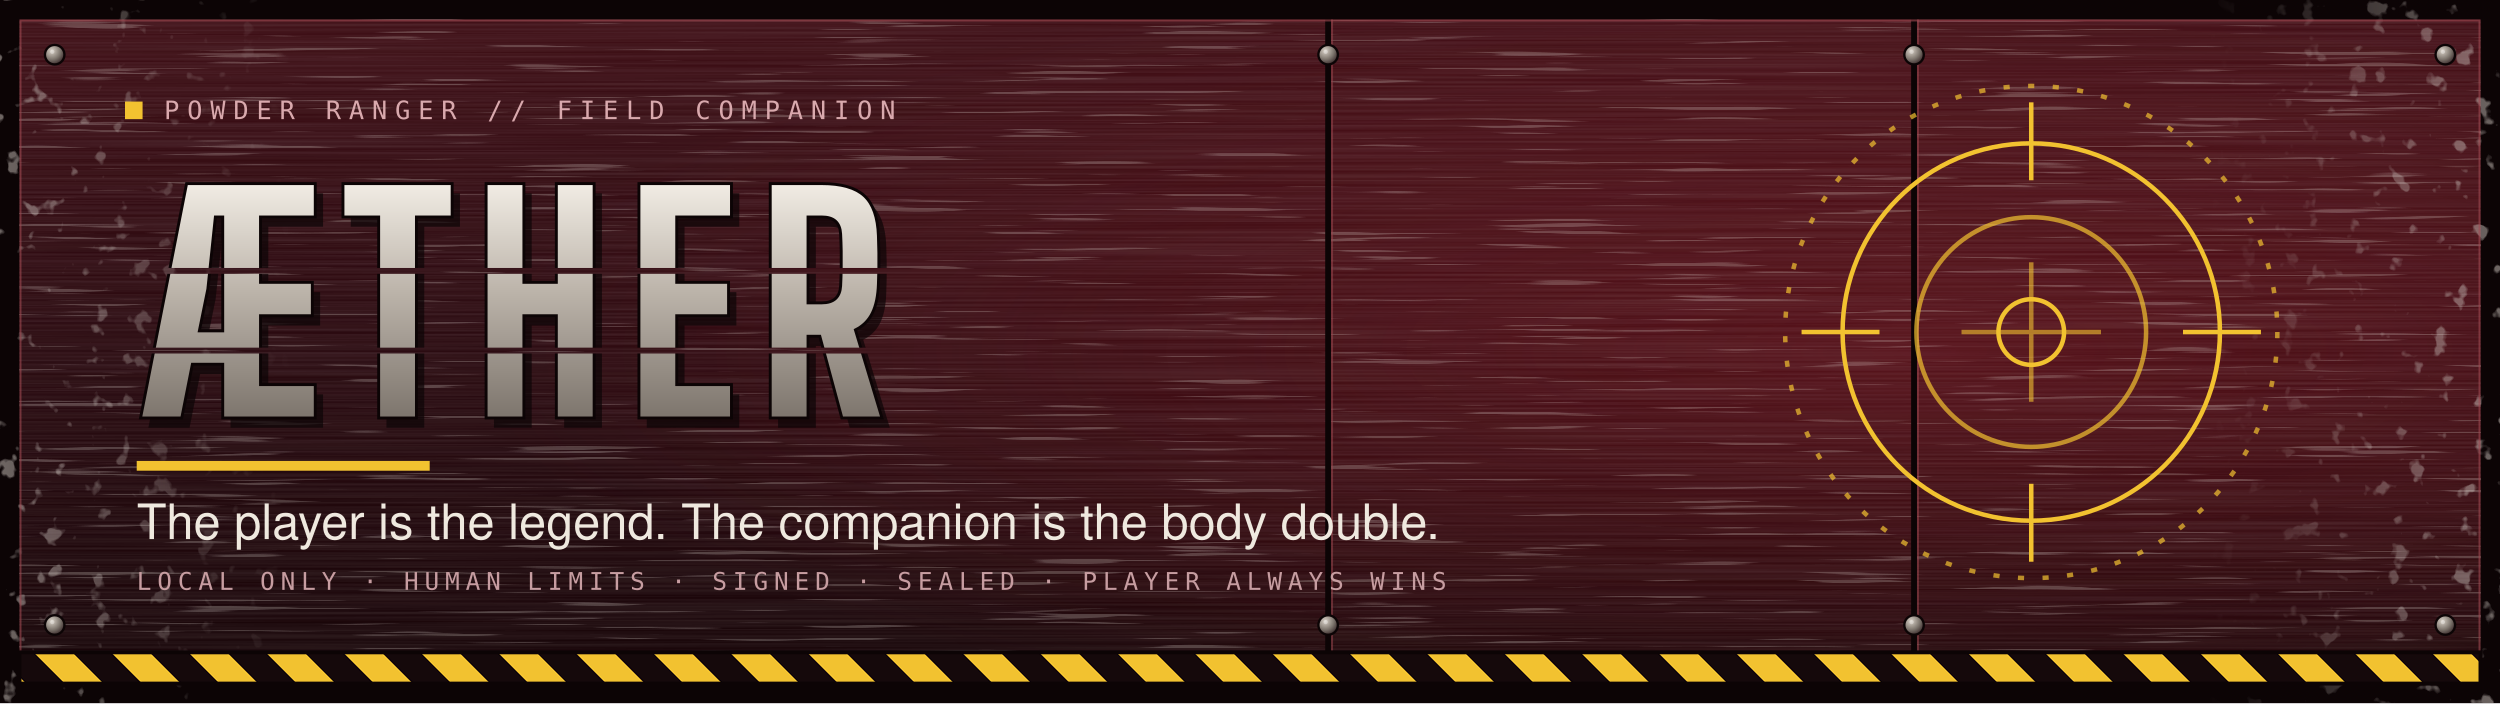
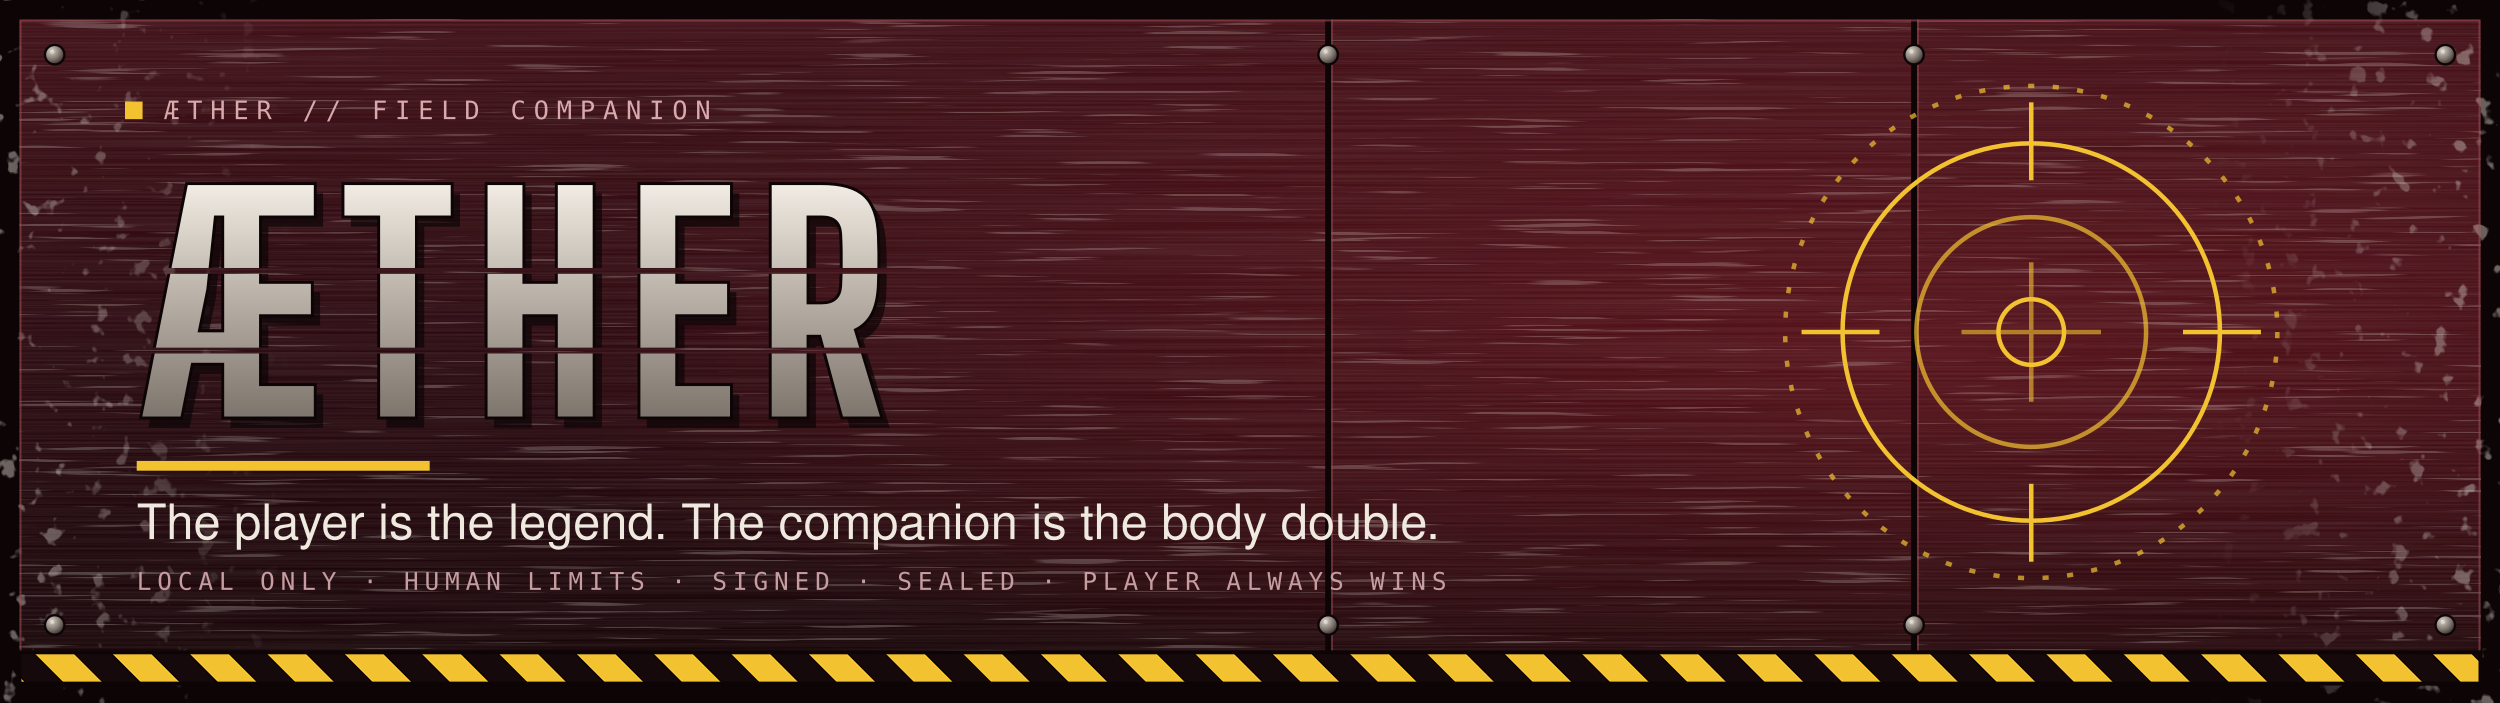
<svg xmlns="http://www.w3.org/2000/svg" viewBox="0 0 1280 360" width="1280" height="360" role="img" aria-label="Æther: a local, accessibility-first game companion">
  <defs>
    <linearGradient id="bplate" x1="0" y1="0" x2="0" y2="1">
      <stop offset="0" stop-color="#3f0f16" />
      <stop offset=".5" stop-color="#2a0a10" />
      <stop offset="1" stop-color="#170508" />
    </linearGradient>
    <linearGradient id="bsteel" x1="0" y1="0" x2="0" y2="1">
      <stop offset="0" stop-color="#f1ece4" />
      <stop offset=".45" stop-color="#bdb5ab" />
      <stop offset="1" stop-color="#7d756d" />
    </linearGradient>
    <radialGradient id="bglow" cx=".78" cy=".5" r=".6">
      <stop offset="0" stop-color="#9a1f2a" stop-opacity=".4" />
      <stop offset="1" stop-color="#b0252f" stop-opacity="0" />
    </radialGradient>
    <linearGradient id="bedge" x1="0" y1="0" x2="1" y2="0">
      <stop offset="0" stop-color="#000" stop-opacity=".55" />
      <stop offset=".08" stop-color="#000" stop-opacity="0" />
      <stop offset=".92" stop-color="#000" stop-opacity="0" />
      <stop offset="1" stop-color="#000" stop-opacity=".55" />
    </linearGradient>
    <filter id="bbrush" x="0" y="0" width="100%" height="100%">
      <feTurbulence type="fractalNoise" baseFrequency="0.004 0.85" numOctaves="2" seed="7" />
      <feColorMatrix values="0 0 0 0 1  0 0 0 0 1  0 0 0 0 1  0 0 0 .5 -.12" />
    </filter>
    <filter id="bwear" x="0" y="0" width="100%" height="100%">
      <feTurbulence type="fractalNoise" baseFrequency="0.09" numOctaves="3" seed="23" />
      <feColorMatrix values="0 0 0 0 .55  0 0 0 0 .5  0 0 0 0 .47  0 0 0 11 -7.4" />
    </filter>
    <filter id="bscr" x="0" y="0" width="100%" height="100%">
      <feTurbulence type="fractalNoise" baseFrequency="0.012 0.5" numOctaves="2" seed="41" />
      <feColorMatrix values="0 0 0 0 .85  0 0 0 0 .8  0 0 0 0 .75  0 0 0 14 -9.2" />
    </filter>
    <pattern id="bhaz" width="28" height="28" patternUnits="userSpaceOnUse" patternTransform="rotate(-45)">
      <rect width="14" height="28" fill="#f2c230" />
      <rect x="14" width="14" height="28" fill="#15090b" />
    </pattern>
    <radialGradient id="briv" cx=".35" cy=".3" r=".8">
      <stop offset="0" stop-color="#d8d0c6" />
      <stop offset=".55" stop-color="#7d756d" />
      <stop offset="1" stop-color="#2a1a1c" />
    </radialGradient>
    <mask id="bedgemask">
      <rect width="1280" height="360" fill="#000" />
      <rect width="1280" height="360" fill="url(#bedge2)" />
    </mask>
    <linearGradient id="bedge2" x1="0" y1="0" x2="1" y2="0">
      <stop offset="0" stop-color="#fff" />
      <stop offset=".12" stop-color="#fff" stop-opacity="0" />
      <stop offset=".88" stop-color="#fff" stop-opacity="0" />
      <stop offset="1" stop-color="#fff" />
    </linearGradient>
  </defs>
  <rect width="1280" height="360" fill="#0c0405" />
  <rect x="10" y="10" width="1260" height="340" fill="url(#bplate)" />
  <rect x="10" y="10" width="1260" height="340" fill="url(#bglow)" />
  <rect x="10" y="10" width="1260" height="340" filter="url(#bbrush)" opacity=".3" />
  <g mask="url(#bedgemask)">
    <rect width="1280" height="360" filter="url(#bwear)" opacity=".55" />
  </g>
  <rect x="10" y="10" width="1260" height="340" filter="url(#bscr)" opacity=".22" />
  <path d="M680 10V350" stroke="#0c0405" stroke-width="3" />
  <path d="M682 10V350" stroke="#a24a52" stroke-width="1" opacity=".5" />
  <path d="M980 10V350" stroke="#0c0405" stroke-width="3" />
  <path d="M982 10V350" stroke="#a24a52" stroke-width="1" opacity=".5" />
  <rect x="10.5" y="10.5" width="1259" height="339" fill="none" stroke="#a24a52" stroke-opacity=".6" />
  <rect x="10" y="334" width="1260" height="16" fill="url(#bhaz)" />
  <rect x="10" y="334" width="1260" height="16" fill="none" stroke="#0c0405" stroke-width="2" />
  <rect x="64" y="52" width="9" height="9" fill="#f2c230" />
-   <text x="84" y="61" font-family="Menlo,Consolas,'DejaVu Sans Mono',monospace" font-size="13" letter-spacing="4" fill="#d9a9ad">POWDER RANGER // FIELD COMPANION</text>
+   <text x="84" y="61" font-family="Menlo,Consolas,'DejaVu Sans Mono',monospace" font-size="13" letter-spacing="4" fill="#d9a9ad">ÆTHER // FIELD COMPANION</text>
  <mask id="bslit" maskUnits="userSpaceOnUse" x="50" y="74.0" width="424.55" height="160.0">
    <rect x="50" y="74.0" width="424.55" height="160.0" fill="#fff" />
    <rect x="60" y="137.2" width="404.55" height="3.0" fill="#000" />
    <rect x="60" y="178.0" width="404.55" height="3.0" fill="#000" />
  </mask>
  <g mask="url(#bslit)">
    <path d="M71.952 214.0 95.529 94.0H161.415V111.091H133.385V144.566H159.915V161.657H133.385V196.909H161.415V214.0H114.03V186.499H98.501L93.068 214.0ZM102.072 169.408H114.03V111.091H110.275L106.427 147.987Z M193.868 214.0V111.091H175.593V94.0H231.499V111.091H213.223V214.0Z M248.884 214.0V94.0H268.239V144.566H284.844V94.0H304.199V214.0H284.844V161.657H268.239V214.0Z M327.134 214.0V94.0H374.519V111.091H346.489V144.566H373.019V161.657H346.489V196.909H374.519V214.0Z M394.359 214.0V94.0H420.632Q435.771 94.0 442.516 100.215Q449.261 106.43 449.754 120.783Q449.936 125.612 449.981 129.463Q450.027 133.315 449.981 137.077Q449.936 140.84 449.754 145.379Q449.47 154.5 446.668 160.249Q443.867 165.998 437.981 168.928L451.581 214.0H431.037L419.733 172.162H413.714V214.0ZM413.714 155.071H420.6Q425.421 155.071 427.797 152.839Q430.173 150.608 430.398 146.385Q430.623 142.146 430.698 137.609Q430.773 133.073 430.698 128.544Q430.623 124.016 430.398 119.776Q430.173 115.495 427.805 113.293Q425.438 111.091 420.632 111.091H413.714Z" fill="#0c0405" transform="translate(4 5)" opacity=".7" />
    <path d="M71.952 214.0 95.529 94.0H161.415V111.091H133.385V144.566H159.915V161.657H133.385V196.909H161.415V214.0H114.03V186.499H98.501L93.068 214.0ZM102.072 169.408H114.03V111.091H110.275L106.427 147.987Z M193.868 214.0V111.091H175.593V94.0H231.499V111.091H213.223V214.0Z M248.884 214.0V94.0H268.239V144.566H284.844V94.0H304.199V214.0H284.844V161.657H268.239V214.0Z M327.134 214.0V94.0H374.519V111.091H346.489V144.566H373.019V161.657H346.489V196.909H374.519V214.0Z M394.359 214.0V94.0H420.632Q435.771 94.0 442.516 100.215Q449.261 106.43 449.754 120.783Q449.936 125.612 449.981 129.463Q450.027 133.315 449.981 137.077Q449.936 140.84 449.754 145.379Q449.47 154.5 446.668 160.249Q443.867 165.998 437.981 168.928L451.581 214.0H431.037L419.733 172.162H413.714V214.0ZM413.714 155.071H420.6Q425.421 155.071 427.797 152.839Q430.173 150.608 430.398 146.385Q430.623 142.146 430.698 137.609Q430.773 133.073 430.698 128.544Q430.623 124.016 430.398 119.776Q430.173 115.495 427.805 113.293Q425.438 111.091 420.632 111.091H413.714Z" fill="url(#bsteel)" stroke="#0c0405" stroke-width="1.5" />
  </g>
  <rect x="70" y="236" width="150" height="5" fill="#f2c230" />
  <text x="70" y="276" font-family="'Helvetica Neue',Helvetica,Arial,sans-serif" font-size="25" fill="#efe9df">The player is the legend. The companion is the body double.</text>
  <text x="70" y="302" font-family="Menlo,Consolas,'DejaVu Sans Mono',monospace" font-size="12.5" letter-spacing="3" fill="#c79da1">LOCAL ONLY · HUMAN LIMITS · SIGNED · SEALED · PLAYER ALWAYS WINS</text>
  <g transform="translate(1040 170) scale(1.05)" fill="none" stroke="#f2c230" stroke-width="2.2">
    <circle r="120" stroke-dasharray="3 9" opacity=".7" />
    <circle r="92" />
    <circle r="56" opacity=".7" />
    <circle r="16" />
    <path d="M0 -112v38M0 74v38M-112 0h38M74 0h38" />
    <path d="M-34 0h68M0 -34v68" opacity=".6" />
  </g>
  <circle cx="28" cy="28" r="5" fill="url(#briv)" stroke="#0c0405" stroke-width="1.2" />
  <circle cx="26.75" cy="26.5" r="1.1" fill="#fff" opacity=".35" />
  <circle cx="1252" cy="28" r="5" fill="url(#briv)" stroke="#0c0405" stroke-width="1.2" />
  <circle cx="1250.75" cy="26.5" r="1.1" fill="#fff" opacity=".35" />
  <circle cx="28" cy="320" r="5" fill="url(#briv)" stroke="#0c0405" stroke-width="1.2" />
  <circle cx="26.75" cy="318.5" r="1.1" fill="#fff" opacity=".35" />
  <circle cx="1252" cy="320" r="5" fill="url(#briv)" stroke="#0c0405" stroke-width="1.2" />
  <circle cx="1250.75" cy="318.5" r="1.1" fill="#fff" opacity=".35" />
  <circle cx="680" cy="28" r="5" fill="url(#briv)" stroke="#0c0405" stroke-width="1.2" />
  <circle cx="678.75" cy="26.5" r="1.1" fill="#fff" opacity=".35" />
  <circle cx="680" cy="320" r="5" fill="url(#briv)" stroke="#0c0405" stroke-width="1.2" />
  <circle cx="678.75" cy="318.5" r="1.1" fill="#fff" opacity=".35" />
  <circle cx="980" cy="28" r="5" fill="url(#briv)" stroke="#0c0405" stroke-width="1.2" />
  <circle cx="978.75" cy="26.5" r="1.1" fill="#fff" opacity=".35" />
  <circle cx="980" cy="320" r="5" fill="url(#briv)" stroke="#0c0405" stroke-width="1.2" />
  <circle cx="978.75" cy="318.5" r="1.1" fill="#fff" opacity=".35" />
</svg>
